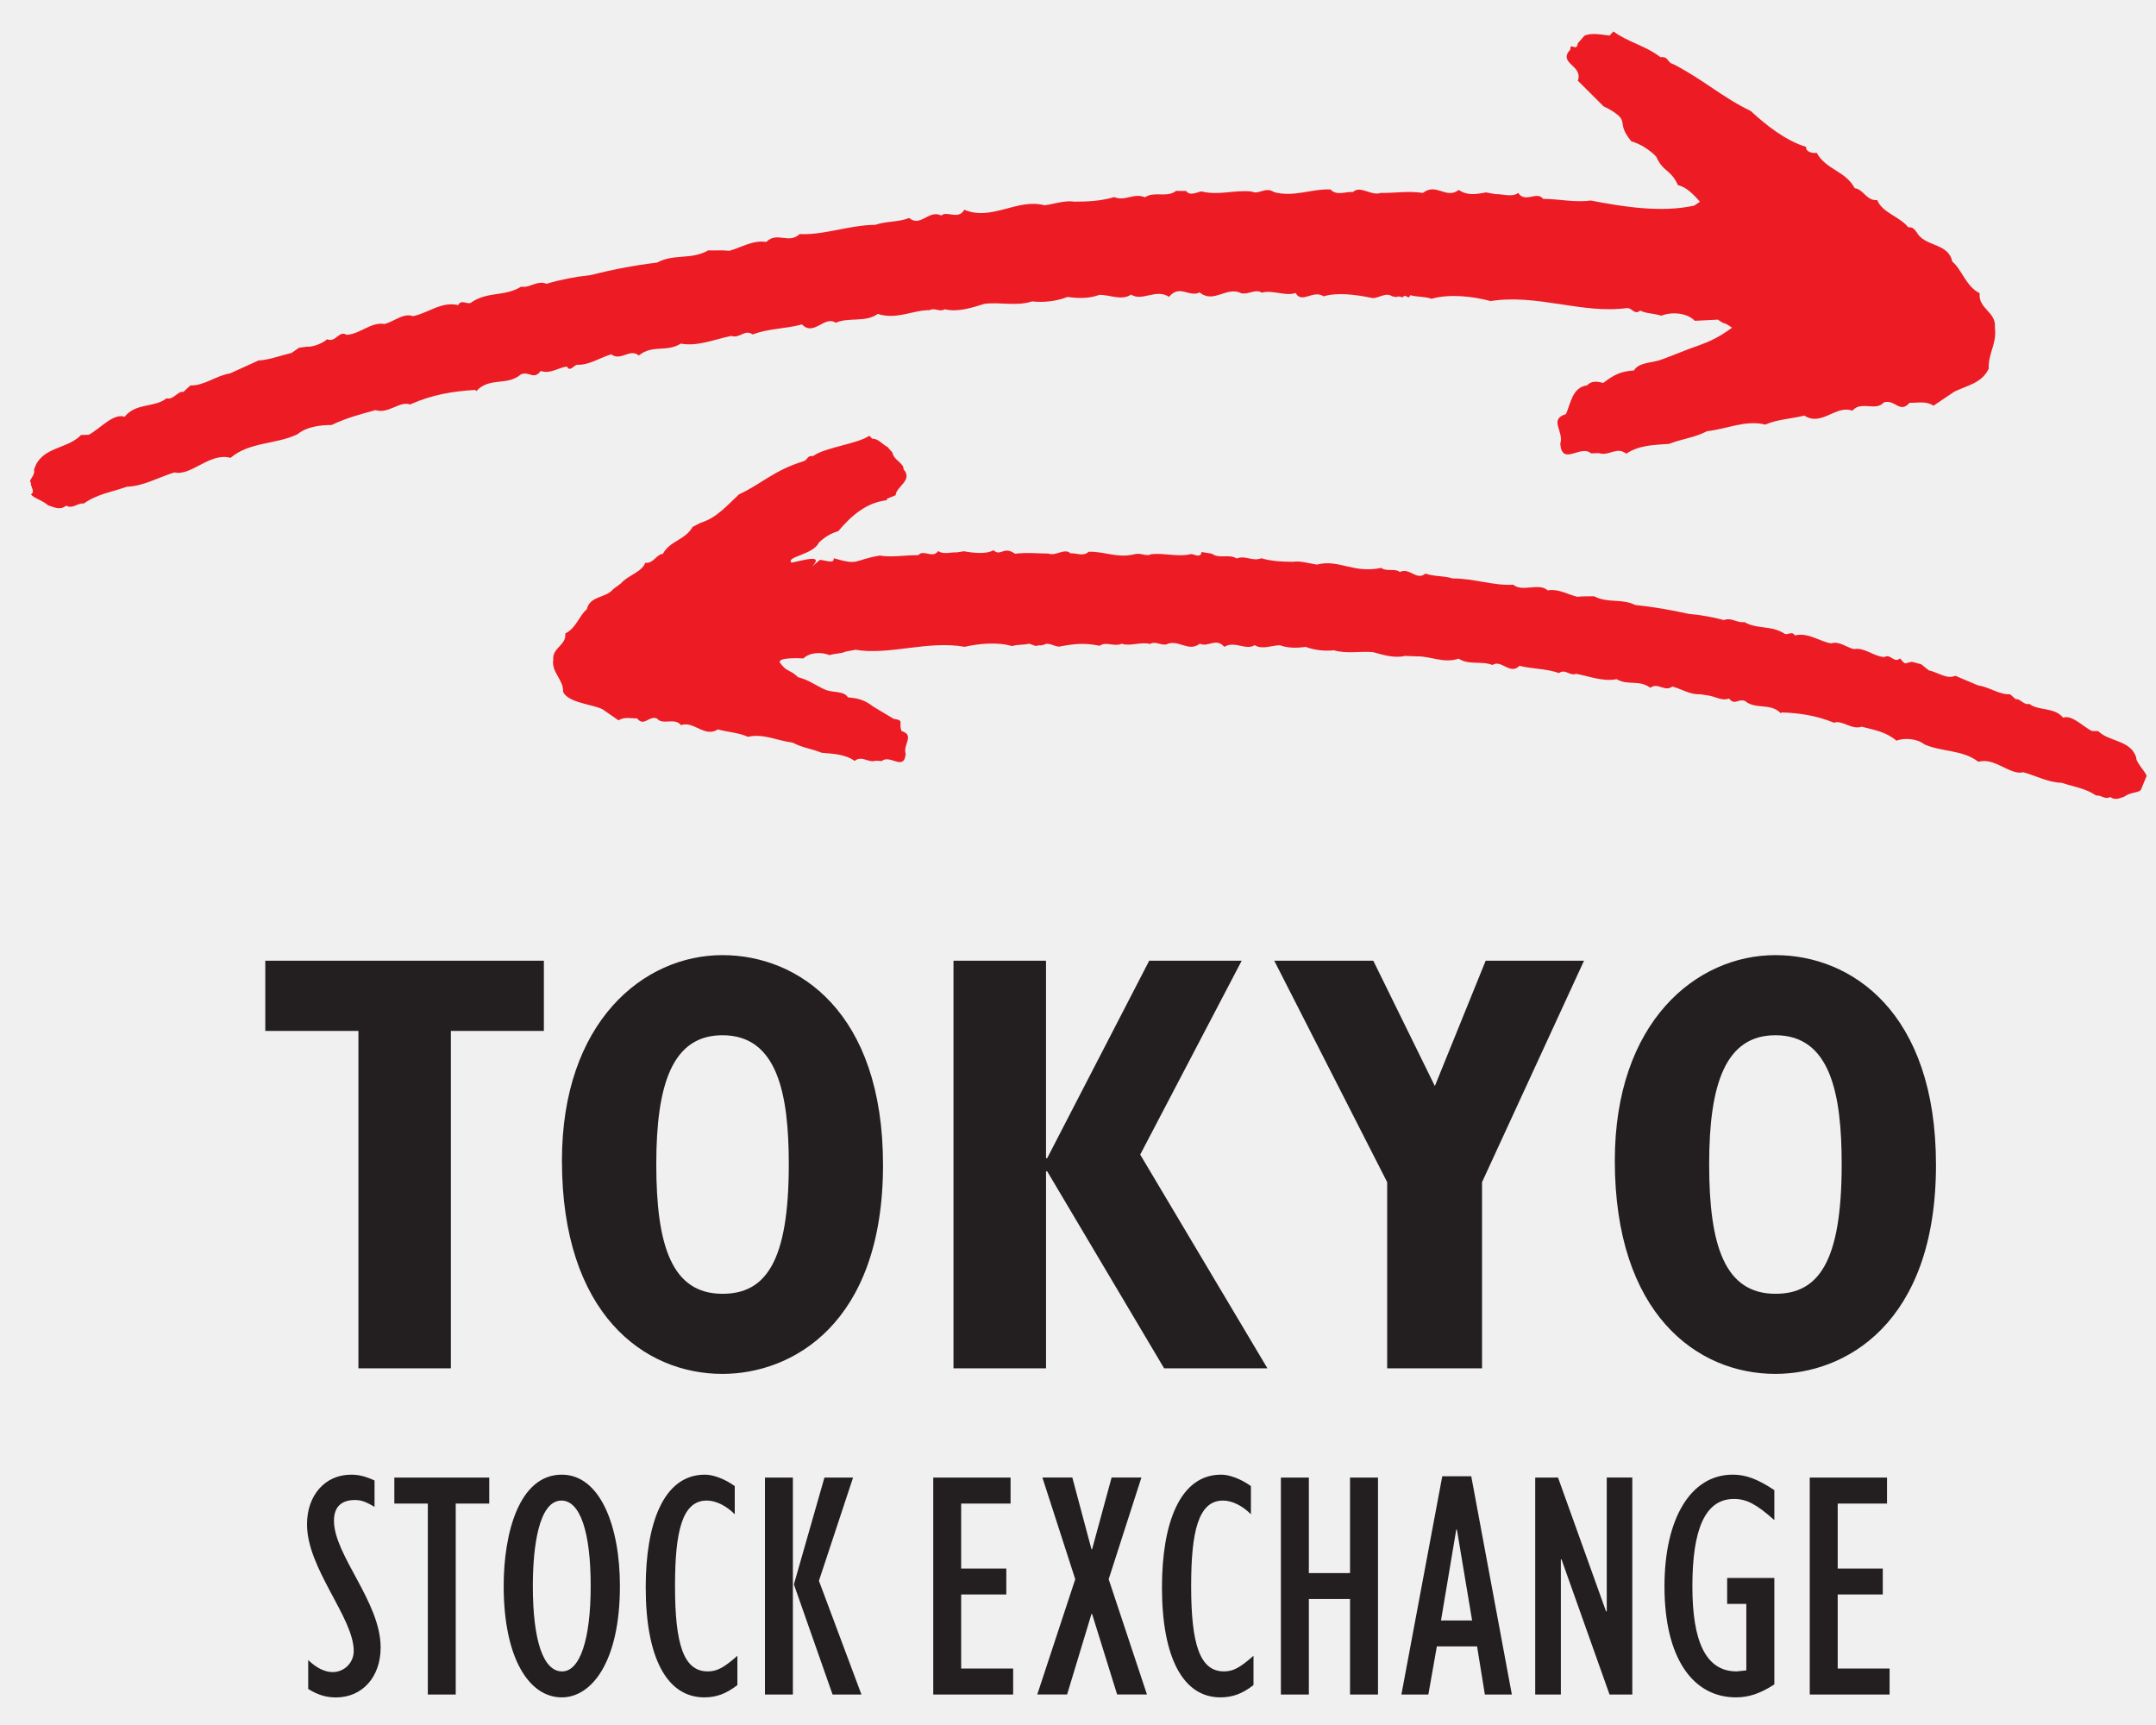
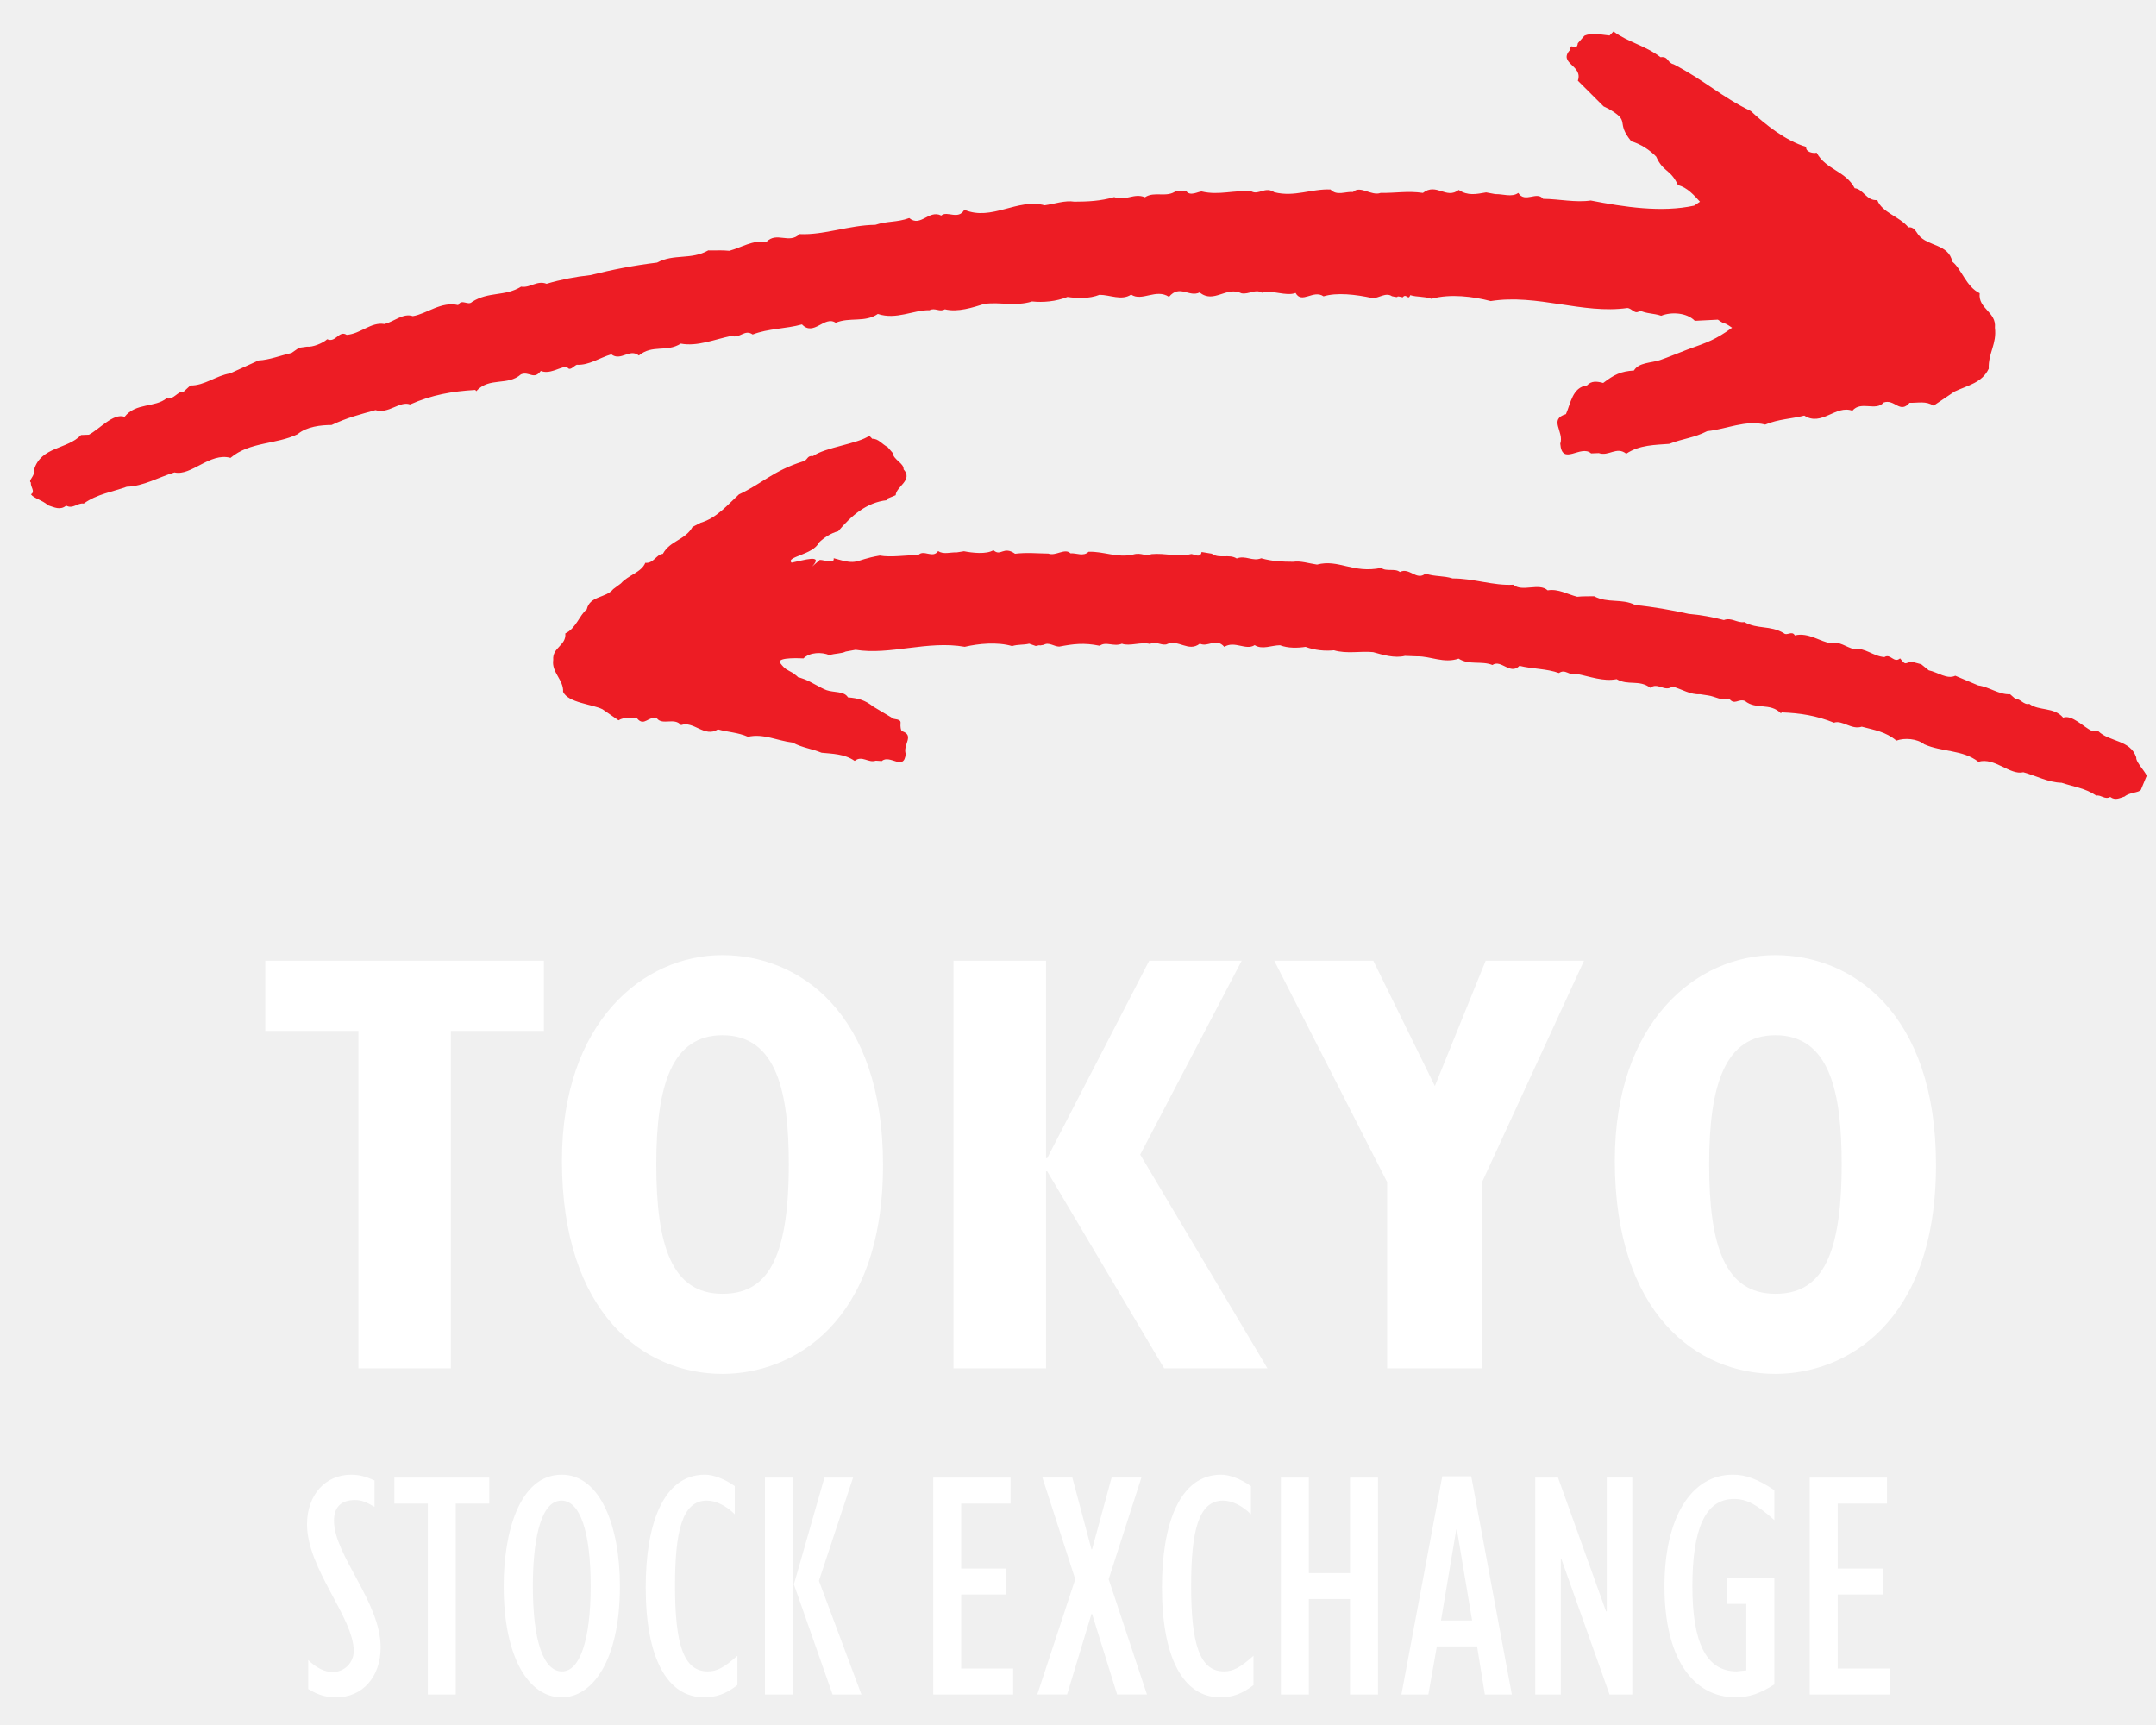
<svg xmlns="http://www.w3.org/2000/svg" version="1.1" id="Layer_1" x="0px" y="0px" width="100" height="80" viewBox="43.167 126.5 100 80" enable-background="new 43.167 126.5 260.667 122.667" xml:space="preserve">
  <defs id="defs43" />
  <g id="g3070" transform="matrix(1.954371,0,0,1.954371,-639.2417,-873.8427)">
    <g id="g3271" transform="matrix(1.25,0,0,-1.25,357.6766,536.3122)">
-       <path style="fill:#231f20;fill-opacity:1;fill-rule:nonzero;stroke:none;stroke-width:3.987" d="m 52.414,69.916 c -6.001,0 -12.154,5.068 -12.154,15.559 0,11.571 6.193,16.141 12.154,16.141 5.243,0 12.154,-3.756 12.154,-15.822 0,-11.579 -6.416,-15.877 -12.154,-15.877 z m 79.717,0 c -6.009,0 -12.162,5.068 -12.162,15.559 0,11.571 6.197,16.141 12.162,16.141 5.231,0 12.152,-3.756 12.152,-15.822 0,-11.579 -6.418,-15.877 -12.152,-15.877 z M 17.803,70.338 v 5.314 h 7.051 v 25.541 h 6.998 V 75.652 h 7.041 v -5.314 z m 52.1,0 v 30.855 h 7.006 V 86.283 h 0.088 l 8.852,14.91 h 7.82 L 84.039,85.016 91.723,70.338 h -7.002 l -7.725,14.949 h -0.088 V 70.338 Z m 24.283,0 8.549,16.764 v 14.092 h 7.182 V 87.102 l 7.721,-16.764 h -7.445 l -3.848,9.49 -4.662,-9.49 z m -41.771,5.643 c 4.155,0 5.02,4.43 5.02,9.766 0,7.409 -1.766,9.805 -5.02,9.805 -3.844,0 -5.012,-3.652 -5.012,-9.805 0,-6.057 1.216,-9.766 5.012,-9.766 z m 79.717,0 c 4.155,0 5.012,4.43 5.012,9.766 0,7.409 -1.762,9.805 -5.012,9.805 -3.844,0 -5.021,-3.652 -5.021,-9.805 0,-6.057 1.225,-9.766 5.021,-9.766 z M 24.303,109.244 c -1.97,0 -3.342,1.551 -3.342,3.76 -10e-7,3.365 3.537,7.054 3.537,9.586 0,0.893 -0.714,1.598 -1.6,1.598 -0.614,0 -1.26,-0.342 -1.846,-0.912 v 2.189 c 0.718,0.447 1.356,0.641 2.094,0.641 2.018,0 3.389,-1.554 3.389,-3.787 0,-3.441 -3.533,-6.978 -3.533,-9.586 0,-1.057 0.563,-1.57 1.596,-1.57 0.49,0 0.837,0.147 1.475,0.514 v -1.994 c -0.694,-0.315 -1.183,-0.438 -1.77,-0.438 z m 15.945,0 c -3.226,0 -4.398,4.42 -4.398,8.424 0,5.459 1.914,8.434 4.398,8.434 2.261,0 4.402,-2.68 4.402,-8.434 0,-4.502 -1.48,-8.424 -4.402,-8.424 z m 10.834,0 c -3.174,0 -4.479,3.782 -4.479,8.527 0,5.331 1.605,8.33 4.432,8.33 0.913,0 1.647,-0.266 2.508,-0.928 v -2.219 c -1.033,0.913 -1.556,1.182 -2.242,1.182 -1.838,0 -2.48,-2.067 -2.48,-6.469 0,-4.127 0.54,-6.463 2.406,-6.463 0.694,0 1.479,0.395 2.117,1.037 v -2.133 c -0.762,-0.546 -1.624,-0.865 -2.262,-0.865 z m 39.08,0 c -3.17,0 -4.477,3.782 -4.477,8.527 0,5.331 1.603,8.33 4.422,8.33 0.913,0 1.651,-0.266 2.508,-0.928 v -2.219 c -1.037,0.913 -1.547,1.182 -2.236,1.182 -1.834,0 -2.484,-2.067 -2.484,-6.469 0,-4.127 0.546,-6.463 2.412,-6.463 0.69,0 1.475,0.395 2.113,1.037 v -2.133 c -0.762,-0.546 -1.624,-0.865 -2.258,-0.865 z m 38.73,0 c -3.162,0 -5.164,3.293 -5.164,8.457 0,5.403 2.134,8.4 5.412,8.4 0.985,0 1.846,-0.295 2.906,-0.98 v -8.059 h -3.572 v 1.965 h 1.451 v 5.033 l -0.73,0.076 c -2.365,0 -3.354,-2.309 -3.354,-6.436 0,-4.33 0.965,-6.619 3.15,-6.619 0.961,0 1.723,0.417 3.055,1.602 v -2.268 c -1.284,-0.853 -2.173,-1.172 -3.154,-1.172 z m -21.986,0.119 -3.094,16.523 h 2.041 l 0.643,-3.641 h 3.045 l 0.59,3.641 h 2.043 l -3.074,-16.523 z m -30.273,0.096 2.488,7.699 -2.875,8.725 h 2.258 l 1.846,-6.098 h 0.045 l 1.896,6.098 h 2.258 l -2.898,-8.725 2.479,-7.699 h -2.256 l -1.479,5.434 h -0.045 l -1.451,-5.434 z m -49.061,0.004 v 1.969 h 2.535 v 14.455 h 2.113 v -14.455 h 2.537 v -1.969 z m 28.059,0 v 16.424 h 2.113 v -16.424 z m 4.502,0 -2.312,8.086 2.928,8.338 h 2.186 l -3.219,-8.609 2.584,-7.814 z m 8.238,0 v 16.424 h 6.049 v -1.967 h -3.936 v -5.605 h 3.418 v -1.965 h -3.418 v -4.918 h 3.74 v -1.969 z m 26.318,0 v 16.424 h 2.117 v -7.229 h 3.117 v 7.229 h 2.117 v -16.424 h -2.117 v 7.229 h -3.117 v -7.229 z m 19.254,0 v 16.424 h 1.941 V 115.654 h 0.049 l 3.637,10.232 h 1.723 v -16.424 h -1.934 v 10.131 h -0.053 l -3.637,-10.131 z m 20.783,0 v 16.424 h 6.045 v -1.967 h -3.928 v -5.605 h 3.412 v -1.965 h -3.412 v -4.918 h 3.732 v -1.969 z m -94.502,1.742 c 1.4,0 2.213,2.336 2.213,6.463 0,4.059 -0.814,6.469 -2.166,6.469 -1.424,0 -2.213,-2.334 -2.213,-6.469 0,-2.943 0.443,-6.463 2.166,-6.463 z m 67.742,2.193 h 0.047 l 1.152,6.883 h -2.355 z" transform="matrix(0.2507891,0,0,-0.2507891,-6.232837,18.973)" id="path3273" />
+       <path style="fill:#ffffff;fill-opacity:1;fill-rule:nonzero;stroke:none;stroke-width:3.987" d="m 52.414,69.916 c -6.001,0 -12.154,5.068 -12.154,15.559 0,11.571 6.193,16.141 12.154,16.141 5.243,0 12.154,-3.756 12.154,-15.822 0,-11.579 -6.416,-15.877 -12.154,-15.877 z m 79.717,0 c -6.009,0 -12.162,5.068 -12.162,15.559 0,11.571 6.197,16.141 12.162,16.141 5.231,0 12.152,-3.756 12.152,-15.822 0,-11.579 -6.418,-15.877 -12.152,-15.877 z M 17.803,70.338 v 5.314 h 7.051 v 25.541 h 6.998 V 75.652 h 7.041 v -5.314 z m 52.1,0 v 30.855 h 7.006 V 86.283 h 0.088 l 8.852,14.91 h 7.82 L 84.039,85.016 91.723,70.338 h -7.002 l -7.725,14.949 h -0.088 V 70.338 Z m 24.283,0 8.549,16.764 v 14.092 h 7.182 V 87.102 l 7.721,-16.764 h -7.445 l -3.848,9.49 -4.662,-9.49 z m -41.771,5.643 c 4.155,0 5.02,4.43 5.02,9.766 0,7.409 -1.766,9.805 -5.02,9.805 -3.844,0 -5.012,-3.652 -5.012,-9.805 0,-6.057 1.216,-9.766 5.012,-9.766 z m 79.717,0 c 4.155,0 5.012,4.43 5.012,9.766 0,7.409 -1.762,9.805 -5.012,9.805 -3.844,0 -5.021,-3.652 -5.021,-9.805 0,-6.057 1.225,-9.766 5.021,-9.766 z M 24.303,109.244 c -1.97,0 -3.342,1.551 -3.342,3.76 -10e-7,3.365 3.537,7.054 3.537,9.586 0,0.893 -0.714,1.598 -1.6,1.598 -0.614,0 -1.26,-0.342 -1.846,-0.912 v 2.189 c 0.718,0.447 1.356,0.641 2.094,0.641 2.018,0 3.389,-1.554 3.389,-3.787 0,-3.441 -3.533,-6.978 -3.533,-9.586 0,-1.057 0.563,-1.57 1.596,-1.57 0.49,0 0.837,0.147 1.475,0.514 v -1.994 c -0.694,-0.315 -1.183,-0.438 -1.77,-0.438 z m 15.945,0 c -3.226,0 -4.398,4.42 -4.398,8.424 0,5.459 1.914,8.434 4.398,8.434 2.261,0 4.402,-2.68 4.402,-8.434 0,-4.502 -1.48,-8.424 -4.402,-8.424 z m 10.834,0 c -3.174,0 -4.479,3.782 -4.479,8.527 0,5.331 1.605,8.33 4.432,8.33 0.913,0 1.647,-0.266 2.508,-0.928 v -2.219 c -1.033,0.913 -1.556,1.182 -2.242,1.182 -1.838,0 -2.48,-2.067 -2.48,-6.469 0,-4.127 0.54,-6.463 2.406,-6.463 0.694,0 1.479,0.395 2.117,1.037 v -2.133 c -0.762,-0.546 -1.624,-0.865 -2.262,-0.865 z m 39.08,0 c -3.17,0 -4.477,3.782 -4.477,8.527 0,5.331 1.603,8.33 4.422,8.33 0.913,0 1.651,-0.266 2.508,-0.928 v -2.219 c -1.037,0.913 -1.547,1.182 -2.236,1.182 -1.834,0 -2.484,-2.067 -2.484,-6.469 0,-4.127 0.546,-6.463 2.412,-6.463 0.69,0 1.475,0.395 2.113,1.037 v -2.133 c -0.762,-0.546 -1.624,-0.865 -2.258,-0.865 z m 38.73,0 c -3.162,0 -5.164,3.293 -5.164,8.457 0,5.403 2.134,8.4 5.412,8.4 0.985,0 1.846,-0.295 2.906,-0.98 v -8.059 h -3.572 v 1.965 h 1.451 v 5.033 l -0.73,0.076 c -2.365,0 -3.354,-2.309 -3.354,-6.436 0,-4.33 0.965,-6.619 3.15,-6.619 0.961,0 1.723,0.417 3.055,1.602 v -2.268 c -1.284,-0.853 -2.173,-1.172 -3.154,-1.172 z m -21.986,0.119 -3.094,16.523 h 2.041 l 0.643,-3.641 h 3.045 l 0.59,3.641 h 2.043 l -3.074,-16.523 z m -30.273,0.096 2.488,7.699 -2.875,8.725 h 2.258 l 1.846,-6.098 h 0.045 l 1.896,6.098 h 2.258 l -2.898,-8.725 2.479,-7.699 h -2.256 l -1.479,5.434 h -0.045 l -1.451,-5.434 z m -49.061,0.004 v 1.969 h 2.535 v 14.455 h 2.113 v -14.455 h 2.537 v -1.969 z m 28.059,0 v 16.424 h 2.113 v -16.424 z m 4.502,0 -2.312,8.086 2.928,8.338 h 2.186 l -3.219,-8.609 2.584,-7.814 z m 8.238,0 v 16.424 h 6.049 v -1.967 h -3.936 v -5.605 h 3.418 v -1.965 h -3.418 v -4.918 h 3.74 v -1.969 z m 26.318,0 v 16.424 h 2.117 v -7.229 h 3.117 v 7.229 h 2.117 v -16.424 h -2.117 v 7.229 h -3.117 v -7.229 z m 19.254,0 v 16.424 h 1.941 V 115.654 h 0.049 l 3.637,10.232 h 1.723 v -16.424 h -1.934 v 10.131 h -0.053 l -3.637,-10.131 z m 20.783,0 v 16.424 h 6.045 v -1.967 h -3.928 v -5.605 h 3.412 v -1.965 h -3.412 v -4.918 h 3.732 v -1.969 z m -94.502,1.742 c 1.4,0 2.213,2.336 2.213,6.463 0,4.059 -0.814,6.469 -2.166,6.469 -1.424,0 -2.213,-2.334 -2.213,-6.469 0,-2.943 0.443,-6.463 2.166,-6.463 z m 67.742,2.193 h 0.047 l 1.152,6.883 h -2.355 z" transform="matrix(0.2507891,0,0,-0.2507891,-6.232837,18.973)" id="path3273" />
    </g>
    <g id="g3275" transform="matrix(1.25,0,0,-1.25,356.4854,551.2409)" />
    <g id="g3279" transform="matrix(1.25,0,0,-1.25,359.3241,547.5284)" />
    <g id="g3283" transform="matrix(1.25,0,0,-1.25,361.1241,549.4834)" />
    <g id="g3287" transform="matrix(1.25,0,0,-1.25,366.6704,551.8359)" />
    <g id="g3291" transform="matrix(1.25,0,0,-1.25,395.0591,521.4759)">
      <path style="fill:#ed1c24;fill-opacity:1;fill-rule:nonzero;stroke:none;stroke-width:3.987" d="m 119.869,0 -0.299,0.307 c -0.574,-0.056 -1.372,-0.24 -1.906,0.02 l -0.494,0.562 c -0.092,0.706 -0.598,-0.131 -0.566,0.475 -0.993,1.069 0.985,1.177 0.566,2.361 l 1.949,1.945 0.355,0.172 c 1.782,1.013 0.486,0.949 1.746,2.477 0.69,0.179 1.436,0.686 1.879,1.152 0.546,1.212 1.076,0.92 1.654,2.164 0.682,0.144 1.267,0.813 1.662,1.252 l -0.436,0.295 c -2.47,0.54 -5.301,0.106 -7.834,-0.387 -1.16,0.171 -2.381,-0.115 -3.605,-0.127 -0.478,-0.618 -1.37,0.354 -1.881,-0.447 -0.486,0.359 -1.224,0.06 -1.73,0.092 l -0.703,-0.131 c -0.75,0.132 -1.394,0.271 -2.072,-0.188 -0.957,0.742 -1.686,-0.579 -2.715,0.227 -1.152,-0.171 -2.083,0.02 -3.199,0 -0.698,0.259 -1.544,-0.605 -2.09,-0.07 -0.57,-0.052 -1.223,0.319 -1.705,-0.191 -1.447,-0.064 -2.745,0.598 -4.256,0.207 -0.678,-0.459 -1.181,0.226 -1.711,-0.053 -1.356,-0.136 -2.463,0.315 -3.787,-0.004 -0.239,-0.008 -0.885,0.403 -1.172,-0.035 l -0.766,-0.008 c -0.702,0.546 -1.64,-5.5e-5 -2.354,0.482 -0.841,-0.351 -1.495,0.327 -2.328,-0.012 -1.061,0.307 -2.013,0.342 -3.014,0.346 -0.722,-0.116 -1.488,0.168 -2.258,0.275 -2.058,-0.558 -4.007,1.221 -6.076,0.336 -0.459,0.805 -1.307,0.043 -1.746,0.438 -0.933,-0.478 -1.565,0.913 -2.426,0.188 -0.913,0.339 -1.669,0.213 -2.566,0.516 -1.97,0.016 -3.864,0.789 -5.73,0.701 -0.813,0.778 -1.724,-0.22 -2.525,0.594 -1.009,-0.159 -1.862,0.411 -2.795,0.67 -0.61,-0.064 -0.984,-0.011 -1.598,-0.031 -1.308,0.742 -2.597,0.23 -3.873,0.924 -1.703,0.203 -3.384,0.531 -5.051,0.949 -1.128,0.12 -2.254,0.339 -3.314,0.654 -0.734,-0.283 -1.256,0.338 -1.93,0.219 -1.232,0.766 -2.453,0.343 -3.717,1.156 -0.299,0.307 -0.79,-0.27 -1.045,0.24 -1.284,-0.311 -2.399,0.674 -3.436,0.834 -0.734,-0.251 -1.425,0.418 -2.143,0.598 -1.025,-0.179 -1.811,0.749 -2.867,0.82 -0.582,-0.375 -0.825,0.627 -1.471,0.332 -0.355,0.319 -1.117,0.61 -1.531,0.562 l -0.605,0.084 -0.562,0.391 c -0.845,0.195 -1.695,0.534 -2.5,0.57 l -2.158,0.98 c -1.037,0.156 -1.949,0.94 -3.002,0.912 l -0.537,0.494 c -0.383,-0.116 -0.747,0.634 -1.262,0.475 -0.889,0.726 -2.324,0.324 -3.182,1.404 -0.841,-0.311 -1.91,0.945 -2.703,1.355 l -0.594,0.023 c -1.037,1.097 -3.034,0.863 -3.557,2.625 0.1,0.498 -0.488,0.809 -0.236,0.98 -0.06,0.311 0.363,0.678 0,0.881 0.199,0.303 0.826,0.419 1.305,0.838 0.471,0.152 0.905,0.394 1.363,0.023 0.518,0.283 0.846,-0.228 1.328,-0.156 1.021,-0.73 2.153,-0.877 3.258,-1.275 1.276,-0.04 2.417,-0.725 3.613,-1.084 1.264,0.299 2.687,-1.54 4.242,-1.102 1.459,-1.232 3.441,-0.999 5.08,-1.793 0.686,-0.578 1.771,-0.695 2.572,-0.695 1.244,-0.582 2.092,-0.78 3.324,-1.127 0.985,0.315 1.834,-0.719 2.619,-0.428 1.655,-0.73 3.175,-0.996 4.938,-1.1 l 0.068,0.096 c 1.005,-1.105 2.364,-0.368 3.389,-1.277 0.638,-0.251 0.97,0.46 1.5,-0.258 0.67,0.263 1.315,-0.236 1.973,-0.336 0.211,0.423 0.487,-0.023 0.75,-0.131 0.937,0.052 1.718,-0.53 2.615,-0.789 0.73,0.554 1.384,-0.478 2.086,0.088 1.037,-0.853 2.093,-0.217 3.174,-0.898 1.26,0.235 2.556,-0.323 3.816,-0.582 0.678,0.215 1.013,-0.538 1.627,-0.111 1.2,-0.463 2.496,-0.419 3.732,-0.762 0.893,0.941 1.705,-0.701 2.555,-0.123 1.037,-0.451 2.207,0.008 3.188,-0.67 1.412,0.467 2.666,-0.303 3.914,-0.283 0.427,-0.215 0.749,0.167 1.16,-0.068 0.993,0.243 2.135,-0.147 2.992,-0.41 1.2,-0.159 2.371,0.203 3.611,-0.184 0.825,0.088 1.806,0.007 2.68,-0.34 0.742,0.108 1.654,0.141 2.42,-0.162 0.805,0 1.671,0.463 2.396,-0.016 0.833,0.55 1.882,-0.48 2.871,0.17 0.805,-0.969 1.511,0.061 2.32,-0.334 1.077,0.885 2.027,-0.506 3.172,0.068 0.57,0.096 1.037,-0.352 1.539,-0.049 0.813,-0.231 1.825,0.299 2.551,0.02 0.467,0.861 1.348,-0.278 2.117,0.256 0.993,-0.303 2.417,-0.148 3.709,0.135 0.474,0.016 0.996,-0.462 1.471,-0.143 0.786,0.183 0.045,-0.107 0.811,0.084 0.271,-0.343 0.419,0.275 0.57,-0.164 0.566,0.163 1.047,0.076 1.609,0.275 1.408,-0.399 3.187,-0.171 4.482,0.172 3.525,-0.562 6.958,1.004 10.352,0.525 0.387,0.04 0.55,0.538 0.969,0.195 0.451,0.239 1.022,0.195 1.588,0.391 0.758,-0.307 1.933,-0.247 2.547,0.383 l 1.742,-0.088 c 0.738,0.51 0.261,0.045 1.078,0.611 -1.268,0.917 -1.878,1.112 -3.357,1.643 -0.694,0.263 -1.511,0.605 -2.105,0.809 -0.682,0.223 -1.604,0.171 -1.967,0.785 -0.997,0.064 -1.491,0.307 -2.328,0.945 -0.471,-0.128 -0.898,-0.175 -1.225,0.184 -1.112,0.14 -1.233,1.36 -1.596,2.174 -1.336,0.399 -0.119,1.319 -0.43,2.236 0.132,1.75 1.55,0.033 2.336,0.738 l 0.582,-0.023 c 0.758,0.267 1.348,-0.535 2.078,0.047 1.017,-0.686 2.237,-0.662 3.25,-0.746 1.069,-0.415 1.858,-0.443 2.875,-0.961 1.471,-0.152 2.899,-0.869 4.395,-0.498 0.965,-0.415 2.044,-0.442 2.957,-0.682 1.316,0.853 2.389,-0.834 3.641,-0.367 0.65,-0.782 1.787,0.069 2.365,-0.621 0.841,-0.299 1.229,0.885 1.963,0.02 0.678,0.016 1.23,-0.156 1.816,0.219 l 1.592,-1.072 c 1.021,-0.478 2.078,-0.654 2.588,-1.73 -0.048,-1.176 0.622,-1.866 0.467,-3.098 0.124,-1.22 -1.284,-1.421 -1.152,-2.613 -1.041,-0.506 -1.364,-1.828 -2.074,-2.391 -0.279,-1.36 -1.859,-1.13 -2.568,-2.031 -0.195,-0.275 -0.361,-0.628 -0.756,-0.564 -0.69,-0.841 -1.987,-1.109 -2.357,-2.066 -0.813,0.08 -1.069,-0.849 -1.707,-0.896 -0.686,-1.316 -2.173,-1.388 -2.883,-2.691 C 135.041,9.248 134.395,9.143 134.455,8.736 132.896,8.274 131.352,7.034 130.264,6.021 128.031,4.941 126.79,3.716 124.422,2.484 123.911,2.361 124.044,1.865 123.434,1.949 122.257,1.052 120.994,0.829 119.869,0 Z M 63.531,30.6 c -0.873,0.618 -3.351,0.873 -4.264,1.543 -0.475,-0.068 -0.371,0.311 -0.773,0.406 -2.221,0.694 -3.098,1.687 -4.832,2.492 -0.841,0.77 -1.694,1.8 -2.895,2.143 l -0.619,0.322 c -0.558,0.997 -1.702,1.032 -2.248,2.037 -0.49,0.032 -0.698,0.742 -1.328,0.678 -0.295,0.73 -1.295,0.925 -1.846,1.559 l -0.582,0.432 c -0.554,0.69 -1.775,0.491 -2.002,1.531 -0.55,0.427 -0.814,1.447 -1.627,1.822 0.092,0.917 -0.994,1.057 -0.914,2.002 -0.144,0.949 0.798,1.511 0.746,2.42 0.383,0.833 2.205,0.934 2.979,1.316 l 1.217,0.84 c 0.455,-0.279 0.878,-0.139 1.404,-0.146 0.554,0.674 0.864,-0.235 1.51,0.008 0.431,0.538 1.324,-0.104 1.818,0.502 0.969,-0.347 1.782,0.974 2.795,0.324 0.702,0.203 1.54,0.23 2.277,0.561 1.152,-0.271 2.241,0.304 3.373,0.436 0.782,0.411 1.388,0.443 2.201,0.77 0.79,0.08 1.726,0.079 2.5,0.617 0.566,-0.447 1.021,0.18 1.604,-0.016 l 0.451,0.029 c 0.61,-0.542 1.681,0.805 1.809,-0.543 -0.235,-0.71 0.718,-1.411 -0.311,-1.73 -0.267,-0.63 0.26,-0.802 -0.598,-0.926 l -1.547,-0.924 c -0.638,-0.502 -1.152,-0.635 -1.918,-0.699 -0.271,-0.482 -1.085,-0.358 -1.607,-0.541 -0.459,-0.163 -1.14,-0.619 -1.67,-0.826 -0.306,-0.116 -0.436,-0.149 -0.488,-0.152 -0.038,-0.044 -0.138,-0.135 -0.377,-0.314 -0.482,-0.283 -0.599,-0.255 -0.998,-0.785 -0.263,-0.459 1.771,-0.33 1.771,-0.33 0.486,-0.475 1.39,-0.499 1.973,-0.248 0.435,-0.144 0.878,-0.1 1.232,-0.271 l 0.742,-0.135 c 2.604,0.427 5.451,-0.723 8.266,-0.225 1.037,-0.243 2.468,-0.382 3.584,-0.055 0.455,-0.14 0.834,-0.072 1.293,-0.18 l 0.498,0.172 c 0.614,-0.14 -0.025,0.04 0.609,-0.088 0.387,-0.231 0.791,0.143 1.174,0.135 1.033,-0.195 1.854,-0.314 3.062,-0.062 0.467,-0.355 1.06,0.099 1.678,-0.156 0.57,0.219 1.475,-0.164 2.129,0.02 0.395,-0.239 0.774,0.105 1.221,0.037 0.921,-0.447 1.676,0.621 2.549,-0.061 0.642,0.303 1.208,-0.491 1.854,0.242 0.786,-0.49 1.635,0.3 2.297,-0.131 0.578,0.367 1.276,0.012 1.918,0.008 0.614,0.235 1.343,0.211 1.938,0.123 0.702,0.263 1.483,0.328 2.145,0.26 0.993,0.291 2.018,0.041 2.971,0.141 0.702,0.195 1.611,0.479 2.408,0.283 l 0.926,0.035 c 0.989,-0.024 2.018,0.555 3.135,0.172 0.793,0.514 1.725,0.147 2.559,0.482 0.662,-0.455 1.345,0.796 2.047,0.062 0.997,0.247 2.029,0.204 2.99,0.547 0.494,-0.343 0.766,0.232 1.312,0.061 1.005,0.187 2.044,0.606 3.053,0.402 0.873,0.51 1.707,0.012 2.553,0.654 0.554,-0.443 1.088,0.343 1.666,-0.096 0.722,0.191 1.356,0.634 2.102,0.582 l 0.604,0.092 c 0.534,0.072 1.048,0.442 1.586,0.234 0.427,0.546 0.687,-0.008 1.201,0.18 0.837,0.694 1.909,0.104 2.73,0.941 l 0.049,-0.072 c 1.412,0.052 2.631,0.243 3.963,0.781 0.63,-0.227 1.324,0.562 2.105,0.303 0.989,0.259 1.806,0.379 2.623,1.053 0.626,-0.227 1.563,-0.155 2.109,0.279 1.332,0.594 2.911,0.399 4.096,1.324 1.24,-0.359 2.399,1.04 3.404,0.793 0.965,0.263 1.886,0.775 2.895,0.795 0.889,0.299 1.804,0.407 2.621,0.969 0.387,-0.064 0.654,0.335 1.064,0.107 0.375,0.279 0.709,0.088 1.088,-0.035 0.379,-0.323 1.073,-0.277 1.232,-0.508 l 0.406,-0.984 c 0.195,-0.136 -0.822,-1.08 -0.758,-1.471 -0.455,-1.348 -2.038,-1.153 -2.879,-1.99 l -0.475,-0.008 c -0.642,-0.299 -1.51,-1.257 -2.18,-1.01 -0.698,-0.825 -1.843,-0.491 -2.564,-1.045 -0.403,0.128 -0.719,-0.441 -1.018,-0.346 L 149.894,50.17 c -0.841,0.04 -1.583,-0.558 -2.412,-0.666 l -1.738,-0.734 c -0.618,0.299 -1.336,-0.271 -2.006,-0.41 l -0.57,-0.459 -0.699,-0.188 c -0.578,0.068 -0.43,0.328 -0.904,-0.258 -0.474,0.399 -0.717,-0.391 -1.184,-0.1 -0.845,-0.048 -1.487,-0.751 -2.309,-0.604 -0.57,-0.128 -1.125,-0.629 -1.719,-0.434 -0.825,-0.108 -1.727,-0.855 -2.756,-0.6 -0.211,-0.391 -0.595,0.061 -0.838,-0.17 -1.021,-0.614 -1.989,-0.276 -2.986,-0.842 -0.542,0.092 -0.965,-0.376 -1.547,-0.152 -0.853,-0.227 -1.755,-0.387 -2.664,-0.467 -1.328,-0.299 -2.687,-0.53 -4.051,-0.674 -1.029,-0.514 -2.053,-0.106 -3.109,-0.66 -0.49,0.016 -0.795,-0.013 -1.277,0.039 -0.75,-0.187 -1.431,-0.622 -2.24,-0.486 -0.654,-0.606 -1.934,0.162 -2.6,-0.428 -1.495,0.092 -3.019,-0.485 -4.59,-0.473 -0.726,-0.227 -1.323,-0.12 -2.064,-0.367 -0.674,0.57 -1.202,-0.5 -1.936,-0.121 -0.355,-0.299 -1.047,-0.011 -1.406,-0.311 -2.149,0.443 -3.222,-0.685 -4.865,-0.25 -0.61,-0.084 -1.232,-0.301 -1.807,-0.213 -0.805,-0.004 -1.559,-0.026 -2.416,-0.266 -0.67,0.267 -1.192,-0.252 -1.857,0.016 -0.57,-0.367 -1.321,0.051 -1.887,-0.363 l -0.773,-0.127 c -0.076,0.506 -0.582,0.154 -0.777,0.154 -1.053,0.247 -1.939,-0.092 -3.031,0.008 -0.419,0.223 -0.729,-0.154 -1.355,0.025 -1.204,0.287 -2.232,-0.245 -3.393,-0.205 -0.387,0.383 -0.915,0.085 -1.369,0.117 -0.427,-0.419 -1.12,0.235 -1.674,0.02 -0.897,-0.012 -1.598,-0.096 -2.523,0.012 -0.885,-0.622 -1.077,0.247 -1.635,-0.268 -0.546,0.335 -1.632,0.196 -2.23,0.08 l -0.553,0.088 c -0.407,-0.032 -1.014,0.184 -1.4,-0.104 -0.415,0.602 -1.109,-0.156 -1.504,0.311 -0.977,-0.008 -2.041,0.187 -2.922,0.031 -2.065,0.359 -1.519,0.771 -3.484,0.201 0.068,0.467 -0.658,0.135 -1.049,0.127 l -0.582,0.502 c 0.913,-0.981 -0.648,-0.47 -1.557,-0.291 -0.475,-0.451 1.64,-0.594 2.07,-1.52 0.355,-0.355 0.929,-0.734 1.459,-0.861 0.989,-1.168 2.13,-2.176 3.689,-2.348 l -0.004,-0.104 0.666,-0.275 c 0.028,-0.662 1.343,-1.126 0.598,-1.959 0.036,-0.467 -0.762,-0.706 -0.83,-1.248 L 64.914,31.457 C 64.511,31.254 64.2,30.798 63.758,30.834 Z" transform="matrix(0.2507891,0,0,-0.2507891,-36.13884,7.104001)" id="path3293" />
    </g>
    <g id="g3295" transform="matrix(1.25,0,0,-1.25,363.8491,528.9422)" />
    <g id="g3299" transform="matrix(1.25,0,0,-1.25,362.5066,539.3909)" />
    <g id="g3303" transform="matrix(1.25,0,0,-1.25,371.7991,534.6459)" />
    <g id="g3307" transform="matrix(1.25,0,0,-1.25,382.0916,539.9009)" />
    <g id="g3311" transform="matrix(1.25,0,0,-1.25,387.4941,539.3909)" />
    <g id="g3315" transform="matrix(1.25,0,0,-1.25,368.0116,549.4459)" />
    <g id="g3319" transform="matrix(1.25,0,0,-1.25,371.3191,546.9109)" />
    <g id="g3323" transform="matrix(1.25,0,0,-1.25,374.6891,549.3234)" />
    <g id="g3327" transform="matrix(1.25,0,0,-1.25,378.9191,551.8359)" />
    <g id="g3331" transform="matrix(1.25,0,0,-1.25,379.5691,546.9109)" />
    <g id="g3335" transform="matrix(1.25,0,0,-1.25,382.4291,552.0597)" />
    <g id="g3339" transform="matrix(1.25,0,0,-1.25,385.6054,546.9109)" />
    <g id="g3343" transform="matrix(1.25,0,0,-1.25,391.2804,551.8197)" />
    <g id="g3347" transform="matrix(1.25,0,0,-1.25,392.1204,546.9109)" />
  </g>
</svg>
